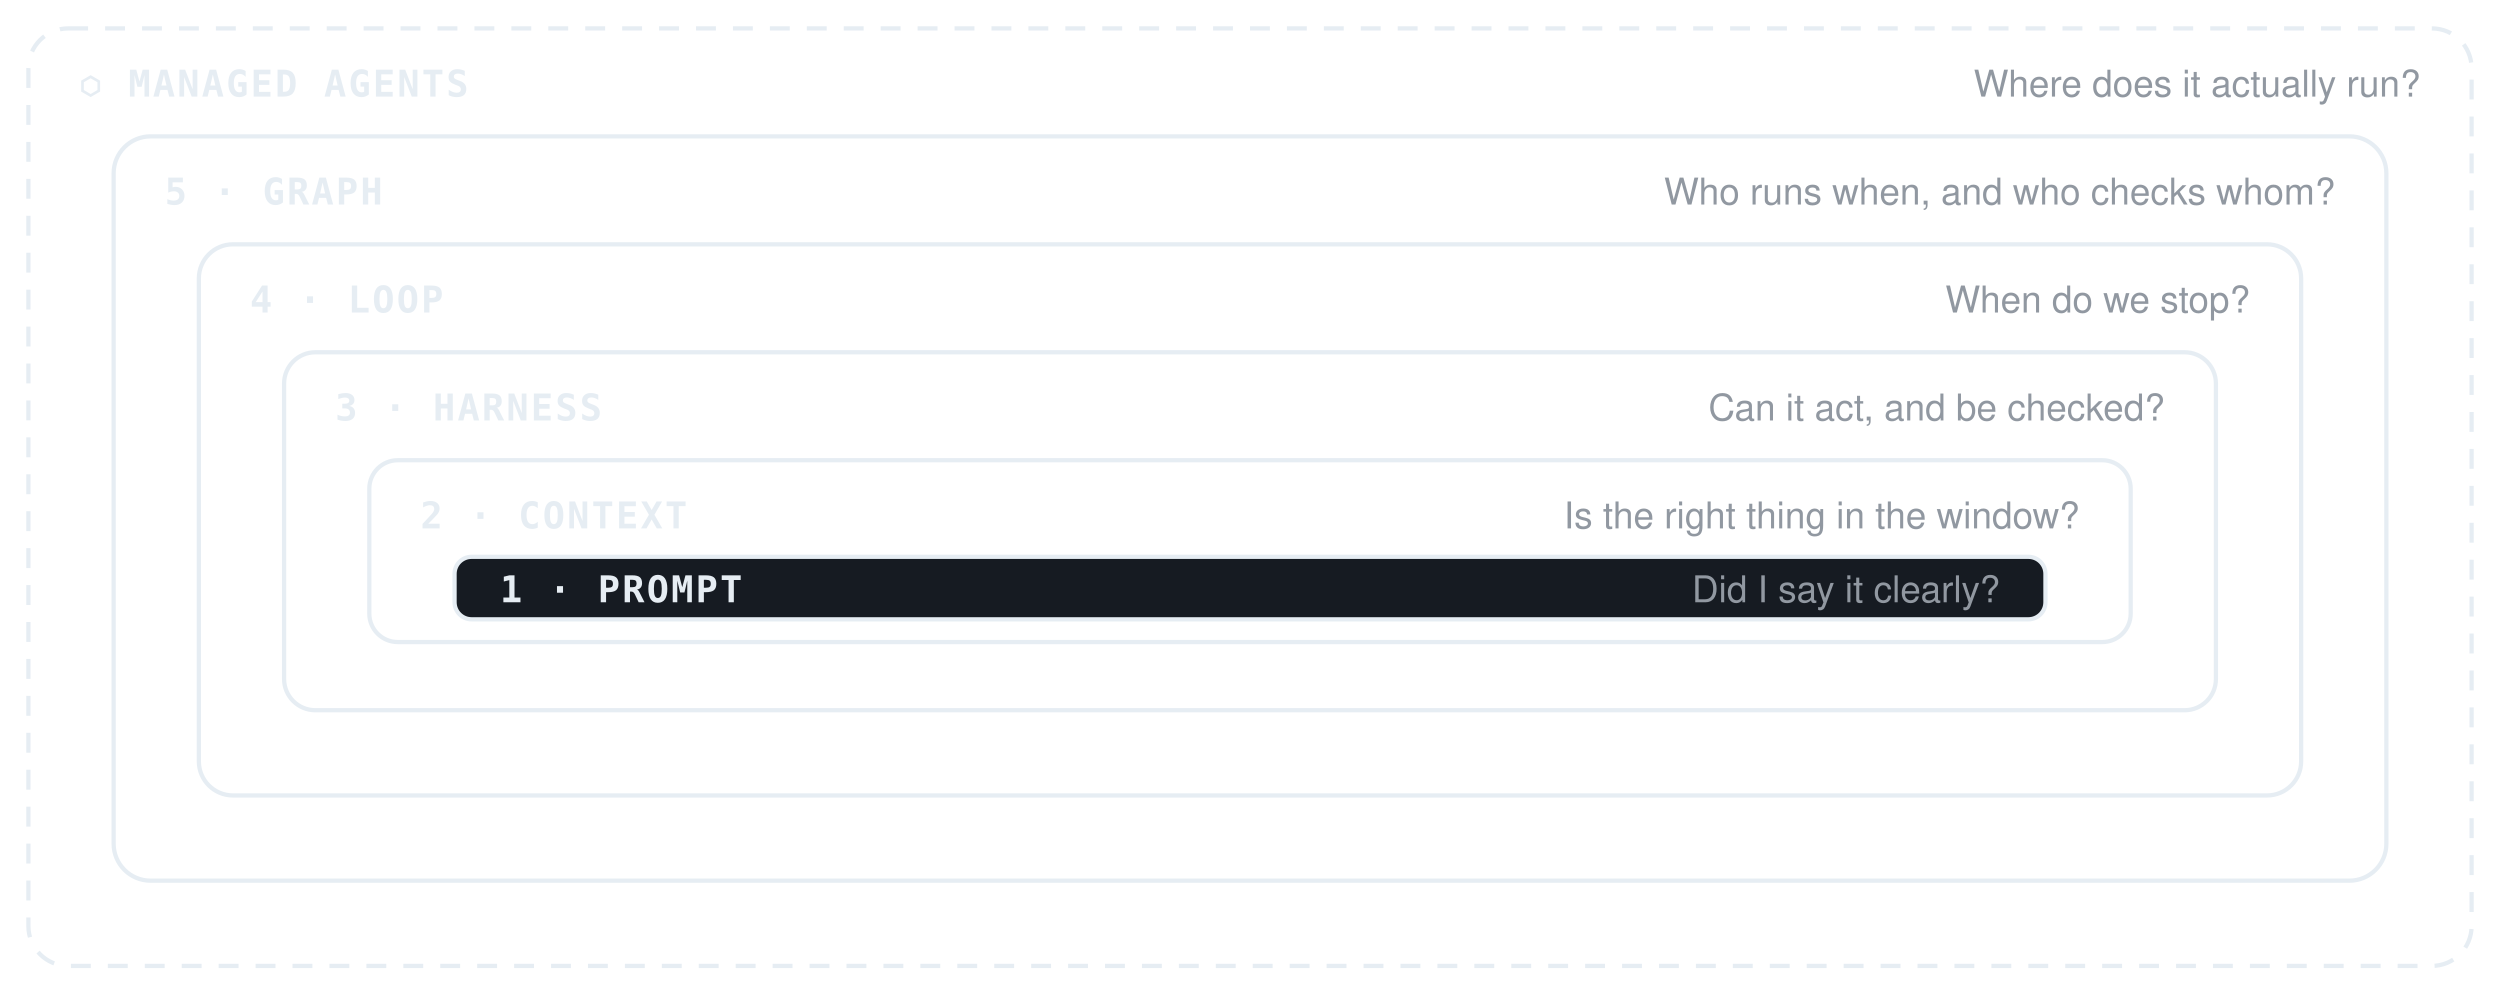
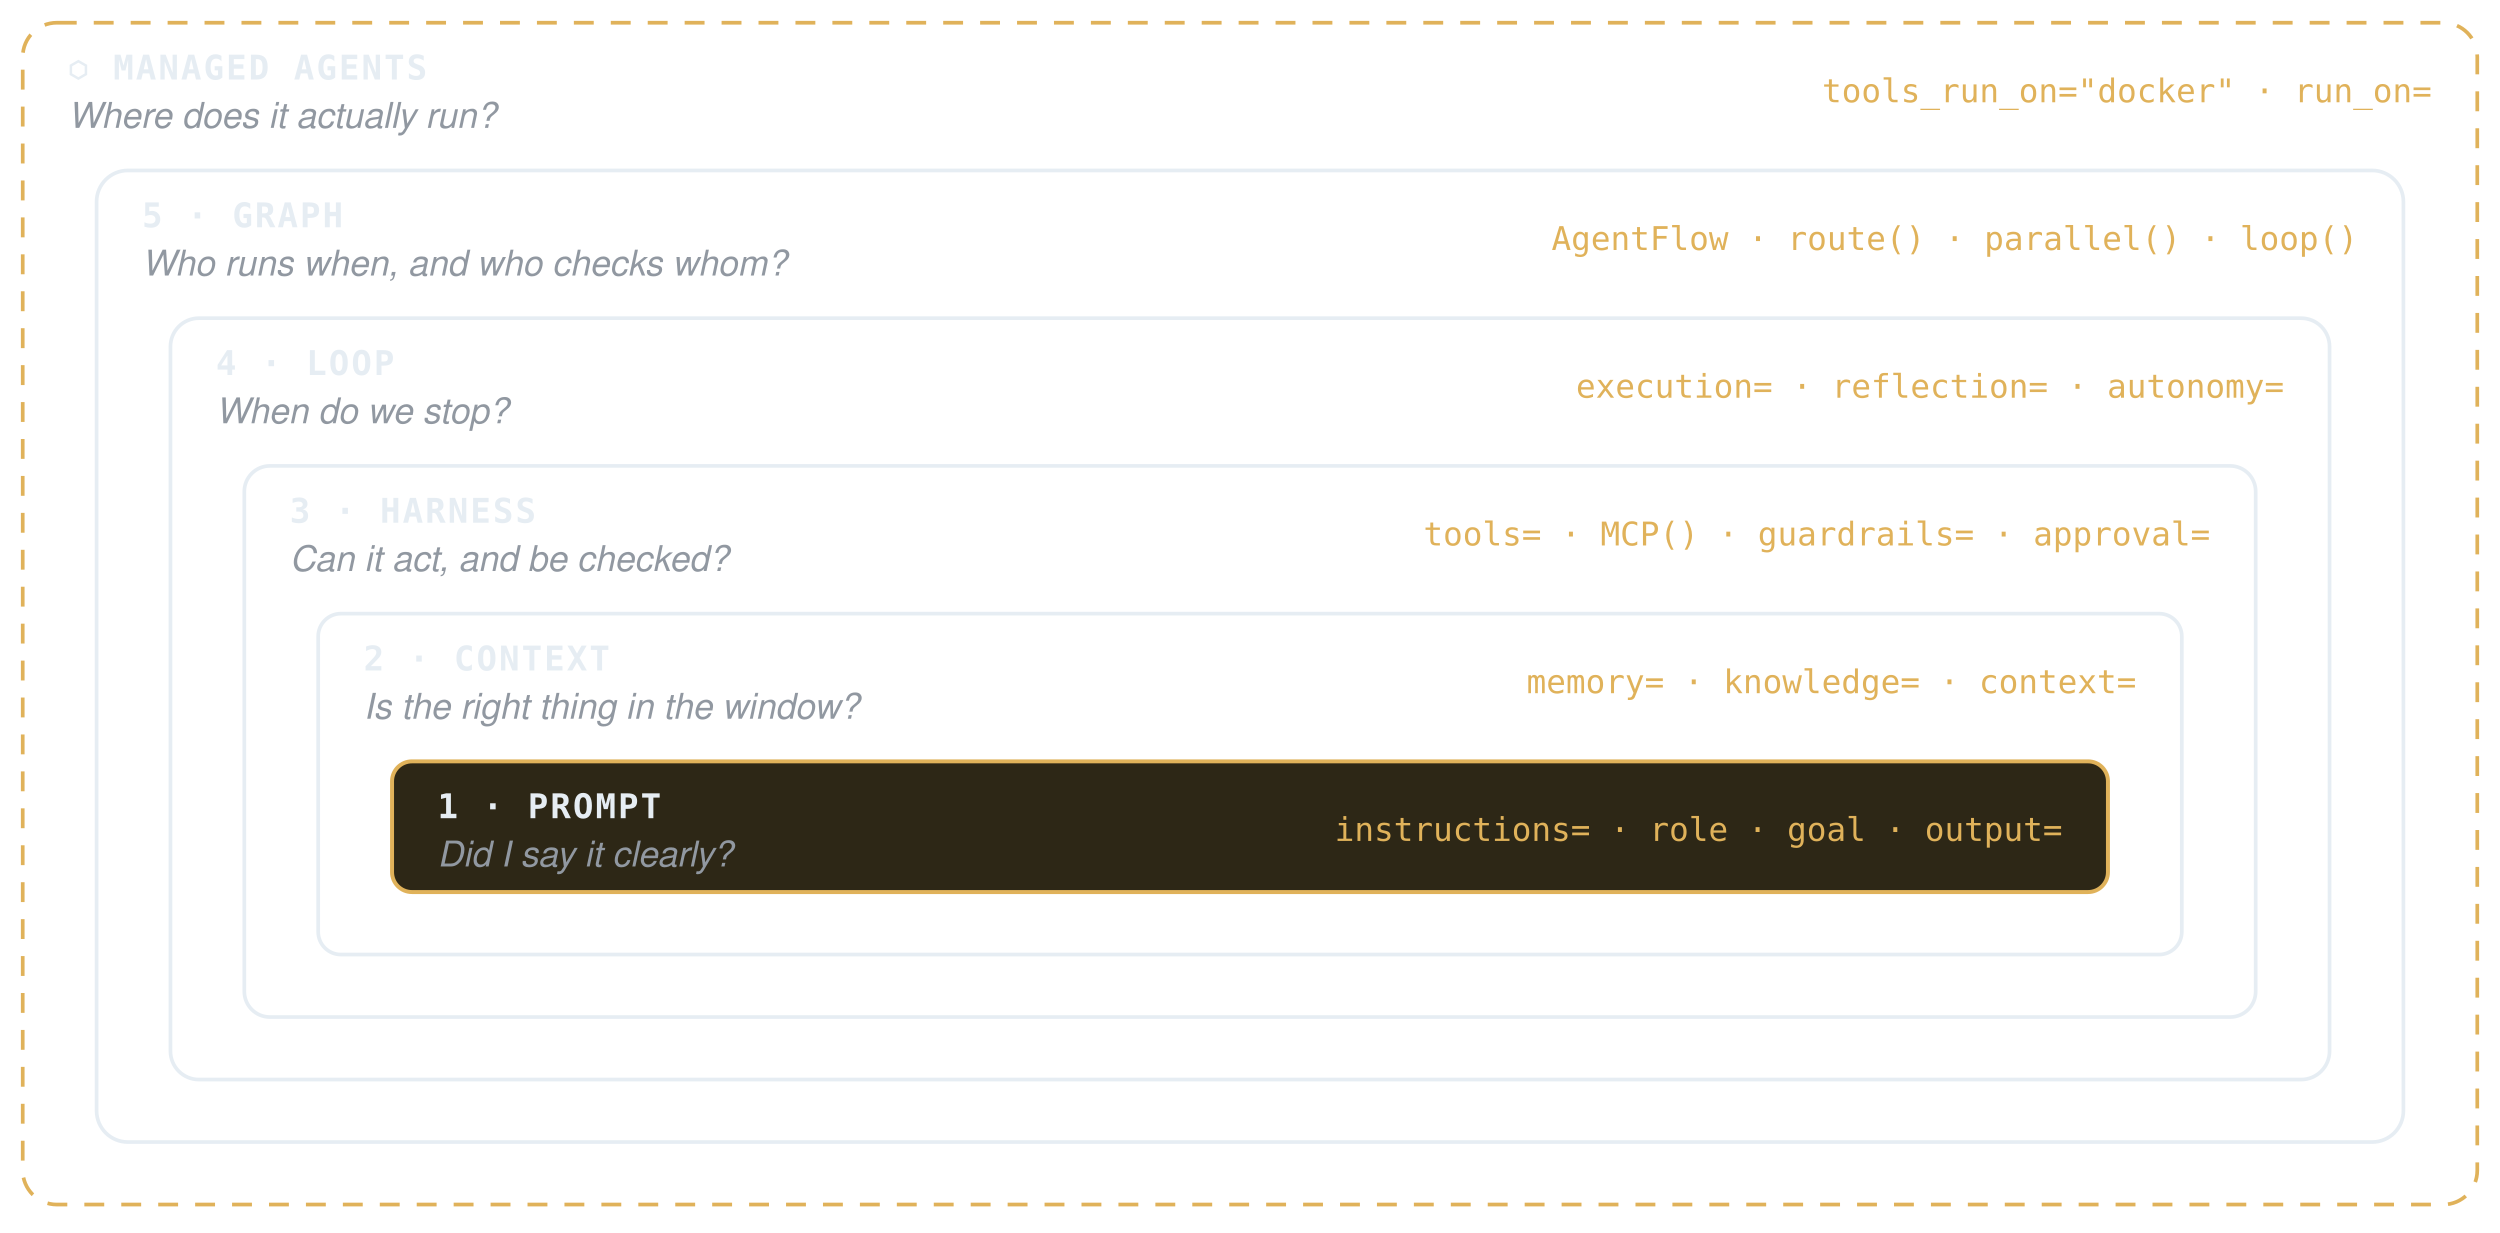
- <svg xmlns="http://www.w3.org/2000/svg" viewBox="0 0 880 350" width="880" height="350" role="img" aria-label="The five-layer agent stack: Prompt inside Context inside Harness inside Loop inside Graph, all inside Managed Agents">
+ <svg xmlns="http://www.w3.org/2000/svg" viewBox="0 0 880 434" width="880" height="434" role="img" aria-label="The five-layer agent stack: Prompt inside Context inside Harness inside Loop inside Graph, all inside Managed Agents, each with the PraisonAI parameters that control it">
  <style>
-     .ring{fill:none;stroke:#e6edf3;stroke-width:1.5}
-     .ring.m{stroke-dasharray:7 6}
-     .lab{font:600 13px ui-monospace,SFMono-Regular,Menlo,Consolas,monospace;fill:#e6edf3;letter-spacing:.06em}
-     .q{font:400 13px -apple-system,BlinkMacSystemFont,'Segoe UI',Helvetica,Arial,sans-serif;fill:#9198a1}
-     .hl{animation:glow 9s infinite;stroke:#e0b25a;stroke-width:3;fill:none;opacity:0}
-     @keyframes glow{0%{opacity:0}3%,13%{opacity:1}17%,100%{opacity:0}}
-     .d1{animation-delay:0s}.d2{animation-delay:1.3s}.d3{animation-delay:2.6s}.d4{animation-delay:3.9s}.d5{animation-delay:5.2s}.d6{animation-delay:6.5s}
-     @media (prefers-reduced-motion:reduce){.hl{animation:none}}
-     </style>
-   <rect class="ring m" x="10" y="10" width="860" height="330" rx="14" />
-   <rect class="hl d6" x="10" y="10" width="860" height="330" rx="14" />
-   <text class="lab" x="28" y="34">⬡ MANAGED AGENTS</text>
-   <text class="q" x="852" y="34" text-anchor="end">Where does it actually run?</text>
-   <rect class="ring" x="40" y="48" width="800" height="262" rx="13" />
-   <rect class="hl d5" x="40" y="48" width="800" height="262" rx="13" />
-   <text class="lab" x="58" y="72">5 · GRAPH</text>
-   <text class="q" x="822" y="72" text-anchor="end">Who runs when, and who checks whom?</text>
-   <rect class="ring" x="70" y="86" width="740" height="194" rx="12" />
-   <rect class="hl d4" x="70" y="86" width="740" height="194" rx="12" />
-   <text class="lab" x="88" y="110">4 · LOOP</text>
-   <text class="q" x="792" y="110" text-anchor="end">When do we stop?</text>
-   <rect class="ring" x="100" y="124" width="680" height="126" rx="11" />
-   <rect class="hl d3" x="100" y="124" width="680" height="126" rx="11" />
-   <text class="lab" x="118" y="148">3 · HARNESS</text>
-   <text class="q" x="762" y="148" text-anchor="end">Can it act, and be checked?</text>
-   <rect class="ring" x="130" y="162" width="620" height="64" rx="10" />
-   <rect class="hl d2" x="130" y="162" width="620" height="64" rx="10" />
-   <text class="lab" x="148" y="186">2 · CONTEXT</text>
-   <text class="q" x="732" y="186" text-anchor="end">Is the right thing in the window?</text>
-   <rect class="ring" x="160" y="196" width="560" height="22" rx="6" style="fill:#161b22" />
-   <rect class="hl d1" x="160" y="196" width="560" height="22" rx="6" />
-   <text class="lab" x="176" y="212">1 · PROMPT</text>
-   <text class="q" x="704" y="212" text-anchor="end">Did I say it clearly?</text>
+ .eb{font:500 11px ui-monospace,SFMono-Regular,Menlo,Consolas,monospace;fill:#9198a1;letter-spacing:.12em}
+ .ebA{font:600 11px ui-monospace,SFMono-Regular,Menlo,Consolas,monospace;fill:#e0b25a;letter-spacing:.12em}
+ .h1{font:650 22px -apple-system,BlinkMacSystemFont,'Segoe UI',Helvetica,Arial,sans-serif;fill:#e6edf3}
+ .h2{font:600 15px -apple-system,BlinkMacSystemFont,'Segoe UI',Helvetica,Arial,sans-serif;fill:#e6edf3}
+ .tx{font:400 13px -apple-system,BlinkMacSystemFont,'Segoe UI',Helvetica,Arial,sans-serif;fill:#c9d1d9}
+ .sm{font:400 12px -apple-system,BlinkMacSystemFont,'Segoe UI',Helvetica,Arial,sans-serif;fill:#9198a1}
+ .mono{font:500 12px ui-monospace,SFMono-Regular,Menlo,Consolas,monospace;fill:#e6edf3}
+ .pill{fill:#161b22;stroke:#3d444d;stroke-width:1}
+ .pillHi{fill:#2d2716;stroke:#e0b25a;stroke-width:1.2}
+ .card{fill:#161b22;stroke:#e6edf3;stroke-width:1.4}
+ .soft{fill:#1c2128;stroke:#3d444d;stroke-width:1}
+ .dash{fill:none;stroke:#e0b25a;stroke-width:1.4;stroke-dasharray:6 6}
+ .wire{fill:none;stroke:#3d444d;stroke-width:1.4}
+ .flow{fill:none;stroke:#e0b25a;stroke-width:1.6;stroke-dasharray:4 10;animation:flow 1.6s linear infinite}
+ .flowR{fill:none;stroke:#e0b25a;stroke-width:1.6;stroke-dasharray:4 10;animation:flowR 1.6s linear infinite}
+ .okb{fill:#1f3326} .okt{font:600 11px -apple-system,BlinkMacSystemFont,'Segoe UI',Helvetica,Arial,sans-serif;fill:#8fc39b}
+ .acb{fill:#3a2f1a} .act{font:600 11px -apple-system,BlinkMacSystemFont,'Segoe UI',Helvetica,Arial,sans-serif;fill:#e0b25a}
+ .dot{fill:#e0b25a}
+ @keyframes flow{to{stroke-dashoffset:-28}}
+ @keyframes flowR{to{stroke-dashoffset:28}}
+ @media (prefers-reduced-motion:reduce){*{animation:none!important}}
+ 
+ .ring{fill:none;stroke:#e6edf3;stroke-width:1.3}
+ .ring.m{stroke-dasharray:7 6;stroke:#e0b25a;animation:flow 2.4s linear infinite}
+ .inner{fill:#2d2716;stroke:#e0b25a;stroke-width:1.4}
+ .lab{font:650 12px ui-monospace,SFMono-Regular,Menlo,Consolas,monospace;fill:#e6edf3;letter-spacing:.06em}
+ .q{font:italic 400 12.5px -apple-system,BlinkMacSystemFont,'Segoe UI',Helvetica,Arial,sans-serif;fill:#9198a1}
+ .p{font:500 11.5px ui-monospace,SFMono-Regular,Menlo,Consolas,monospace;fill:#e0b25a}
+ .hl{fill:none;stroke:#e0b25a;stroke-width:2.6;opacity:0;animation:glow 9s infinite}
+ @keyframes glow{0%{opacity:0}3%,13%{opacity:1}17%,100%{opacity:0}}
+ .d0{animation-delay:6.5s}.d1{animation-delay:5.2s}.d2{animation-delay:3.9s}.d3{animation-delay:2.6s}.d4{animation-delay:1.3s}.d5{animation-delay:0s}
+ </style>
+   <rect class="ring m" x="8" y="8" width="864" height="416" rx="12" />
+   <rect class="hl d0" x="8" y="8" width="864" height="416" rx="12" />
+   <text class="lab" x="24" y="28">⬡ MANAGED AGENTS</text>
+   <text class="q" x="24" y="45">Where does it actually run?</text>
+   <text class="p" x="856" y="36" text-anchor="end">tools_run_on="docker" · run_on=</text>
+   <rect class="ring" x="34" y="60" width="812" height="342" rx="11" />
+   <rect class="hl d1" x="34" y="60" width="812" height="342" rx="11" />
+   <text class="lab" x="50" y="80">5 · GRAPH</text>
+   <text class="q" x="50" y="97">Who runs when, and who checks whom?</text>
+   <text class="p" x="830" y="88" text-anchor="end">AgentFlow · route() · parallel() · loop()</text>
+   <rect class="ring" x="60" y="112" width="760" height="268" rx="10" />
+   <rect class="hl d2" x="60" y="112" width="760" height="268" rx="10" />
+   <text class="lab" x="76" y="132">4 · LOOP</text>
+   <text class="q" x="76" y="149">When do we stop?</text>
+   <text class="p" x="804" y="140" text-anchor="end">execution= · reflection= · autonomy=</text>
+   <rect class="ring" x="86" y="164" width="708" height="194" rx="9" />
+   <rect class="hl d3" x="86" y="164" width="708" height="194" rx="9" />
+   <text class="lab" x="102" y="184">3 · HARNESS</text>
+   <text class="q" x="102" y="201">Can it act, and be checked?</text>
+   <text class="p" x="778" y="192" text-anchor="end">tools= · MCP() · guardrails= · approval=</text>
+   <rect class="ring" x="112" y="216" width="656" height="120" rx="8" />
+   <rect class="hl d4" x="112" y="216" width="656" height="120" rx="8" />
+   <text class="lab" x="128" y="236">2 · CONTEXT</text>
+   <text class="q" x="128" y="253">Is the right thing in the window?</text>
+   <text class="p" x="752" y="244" text-anchor="end">memory= · knowledge= · context=</text>
+   <rect class="inner" x="138" y="268" width="604" height="46" rx="7" />
+   <rect class="hl d5" x="138" y="268" width="604" height="46" rx="7" />
+   <text class="lab" x="154" y="288">1 · PROMPT</text>
+   <text class="q" x="154" y="305">Did I say it clearly?</text>
+   <text class="p" x="726" y="296" text-anchor="end">instructions= · role · goal · output=</text>
</svg>
